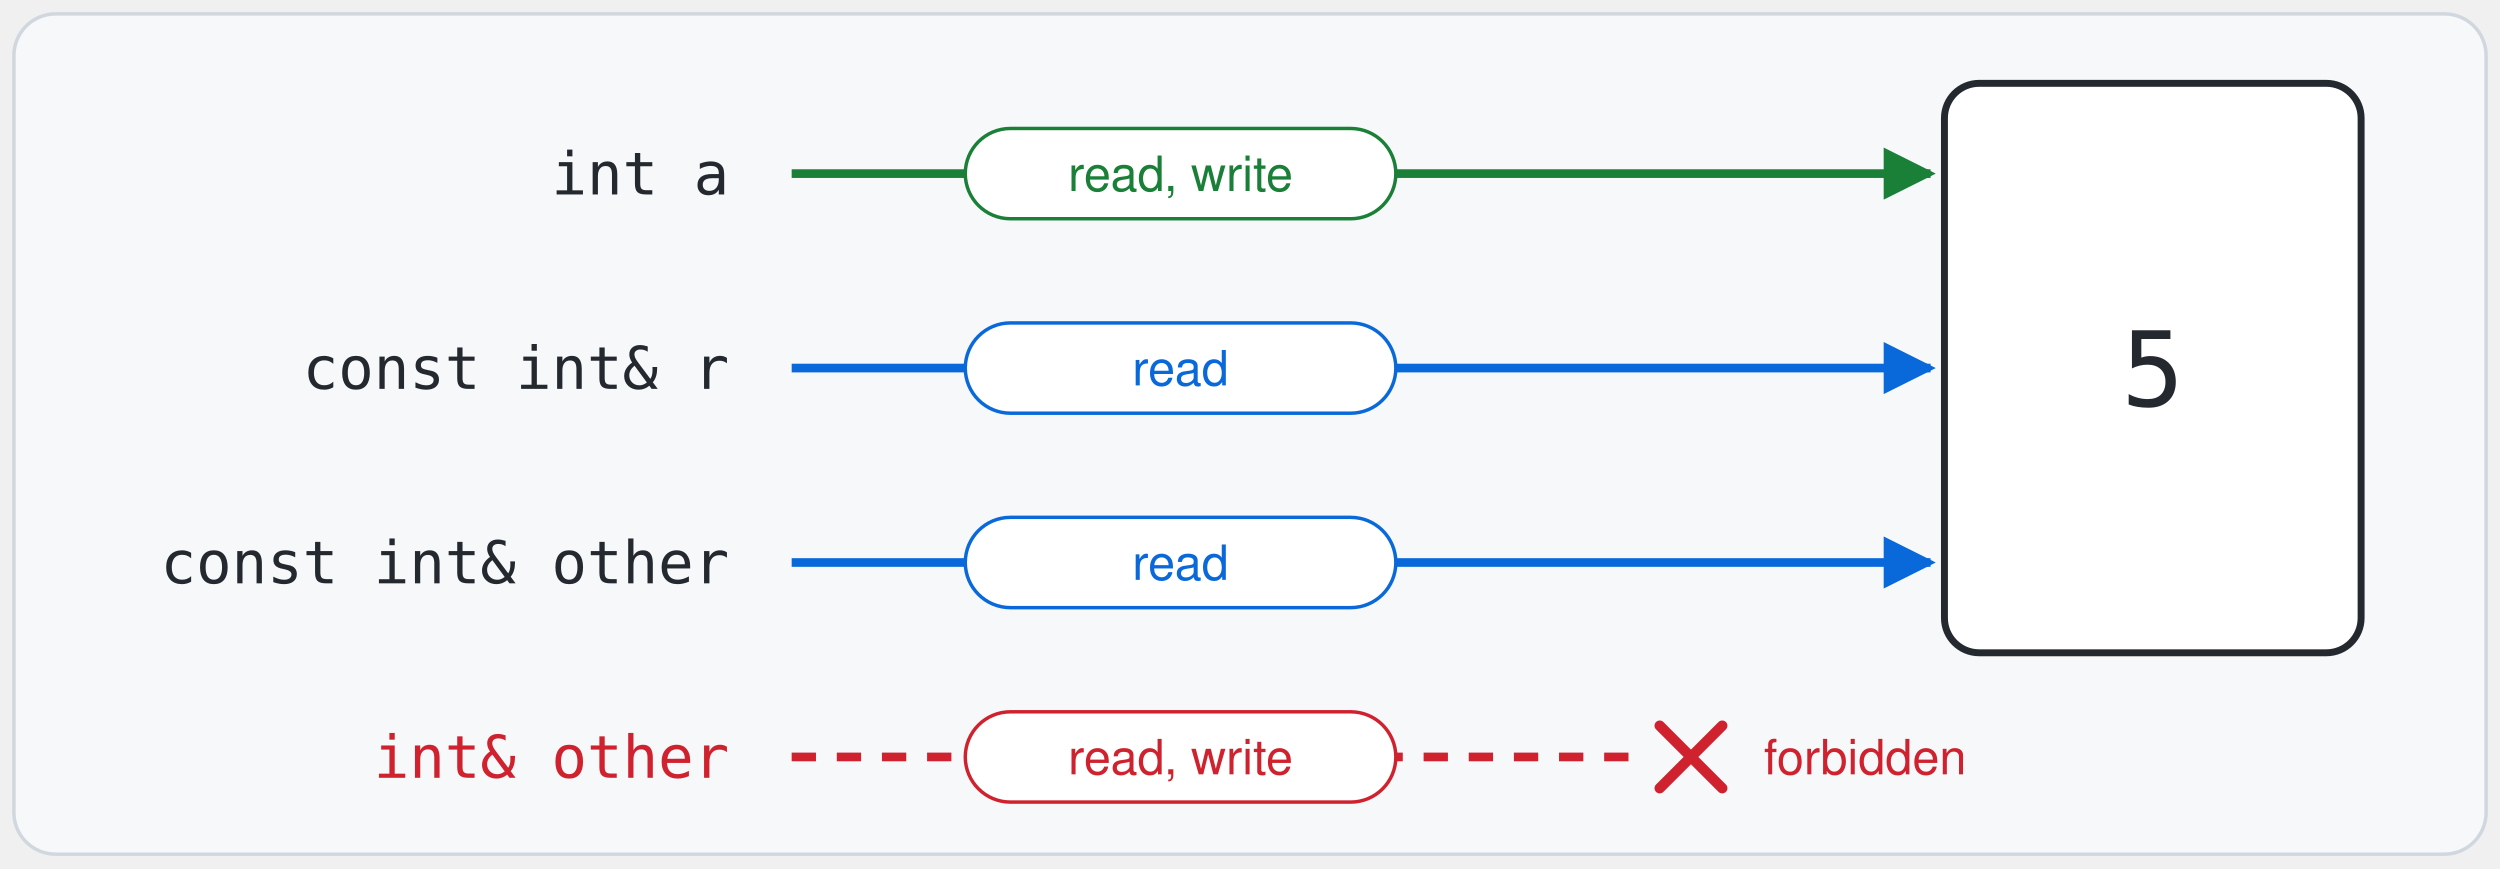
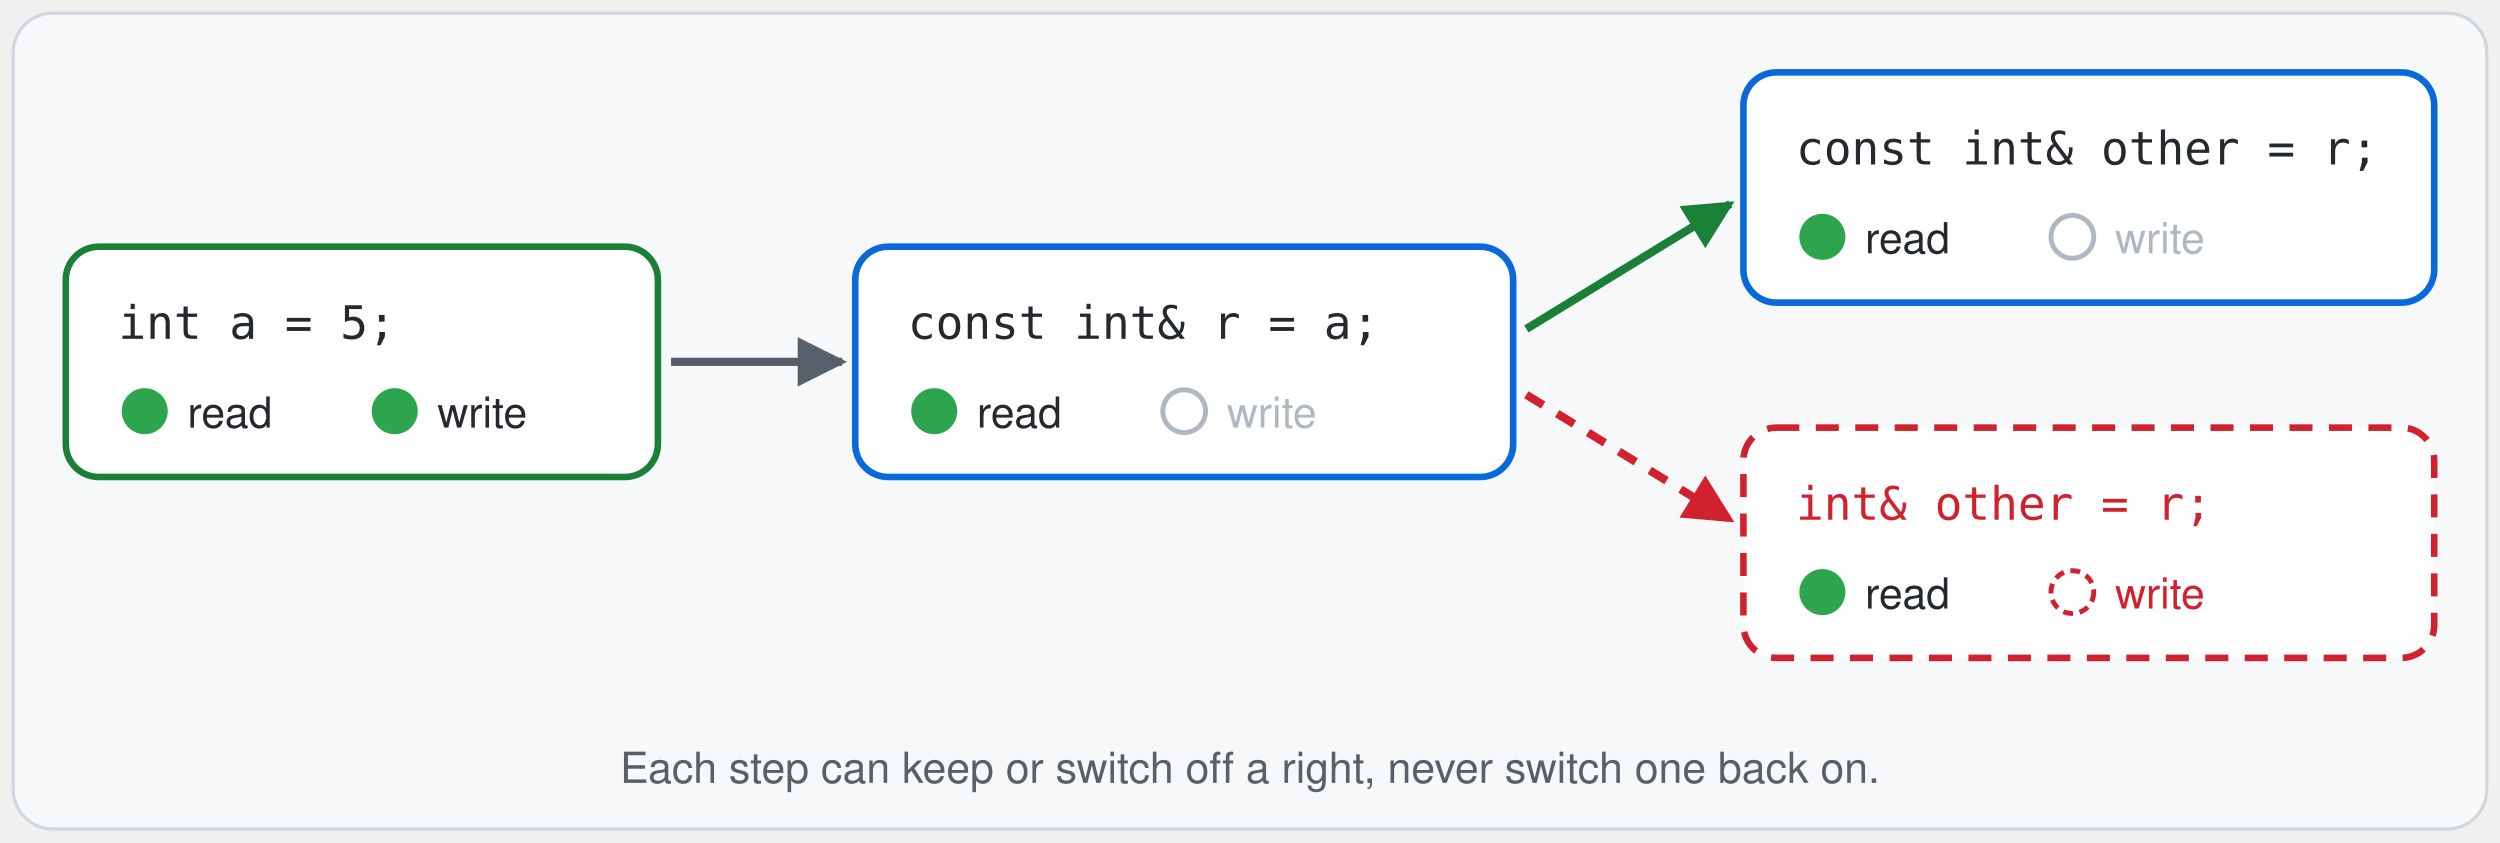
- <svg xmlns="http://www.w3.org/2000/svg" viewBox="0 0 720 250" role="img" aria-labelledby="t d">
-   <rect x="4" y="4" width="712" height="242" rx="12" fill="#f6f8fa" stroke="#d0d7de" />
-   <g>
-     <rect x="560" y="24" width="120" height="164" rx="10" fill="#ffffff" stroke="#24292f" stroke-width="2" />
-     <text x="620" y="117" text-anchor="middle" font-family="ui-monospace, SFMono-Regular, Menlo, Consolas, monospace" font-size="30" fill="#24292f">5</text>
-     <text x="210" y="56" text-anchor="end" font-family="ui-monospace, SFMono-Regular, Menlo, Consolas, monospace" font-size="17" fill="#24292f">int a</text>
-     <marker id="m0" viewBox="0 0 10 10" refX="9" refY="5" markerWidth="6" markerHeight="6" orient="auto">
+ <svg xmlns="http://www.w3.org/2000/svg" viewBox="0 0 760 256" role="img" aria-labelledby="t d">
+   <defs>
+     <marker id="k" viewBox="0 0 10 10" refX="9" refY="5" markerWidth="6" markerHeight="6" orient="auto">
+       <path d="M0,0 L10,5 L0,10 z" fill="#57606a" />
+     </marker>
+     <marker id="g" viewBox="0 0 10 10" refX="9" refY="5" markerWidth="6" markerHeight="6" orient="auto">
      <path d="M0,0 L10,5 L0,10 z" fill="#1a7f37" />
    </marker>
-     <line x1="228" y1="50" x2="556" y2="50" stroke="#1a7f37" stroke-width="2.5" marker-end="url(#m0)" />
-     <rect x="278" y="37" width="124" height="26" rx="13" fill="#ffffff" stroke="#1a7f37" />
-     <text x="340" y="55" text-anchor="middle" font-family="ui-sans-serif, -apple-system, 'Segoe UI', Helvetica, Arial, sans-serif" font-size="14" fill="#1a7f37">read, write</text>
-     <text x="210" y="112" text-anchor="end" font-family="ui-monospace, SFMono-Regular, Menlo, Consolas, monospace" font-size="17" fill="#24292f">const int&amp; r</text>
-     <marker id="m1" viewBox="0 0 10 10" refX="9" refY="5" markerWidth="6" markerHeight="6" orient="auto">
-       <path d="M0,0 L10,5 L0,10 z" fill="#0969da" />
-     </marker>
-     <line x1="228" y1="106" x2="556" y2="106" stroke="#0969da" stroke-width="2.5" marker-end="url(#m1)" />
-     <rect x="278" y="93" width="124" height="26" rx="13" fill="#ffffff" stroke="#0969da" />
-     <text x="340" y="111" text-anchor="middle" font-family="ui-sans-serif, -apple-system, 'Segoe UI', Helvetica, Arial, sans-serif" font-size="14" fill="#0969da">read</text>
-     <text x="210" y="168" text-anchor="end" font-family="ui-monospace, SFMono-Regular, Menlo, Consolas, monospace" font-size="17" fill="#24292f">const int&amp; other</text>
-     <marker id="m2" viewBox="0 0 10 10" refX="9" refY="5" markerWidth="6" markerHeight="6" orient="auto">
-       <path d="M0,0 L10,5 L0,10 z" fill="#0969da" />
-     </marker>
-     <line x1="228" y1="162" x2="556" y2="162" stroke="#0969da" stroke-width="2.5" marker-end="url(#m2)" />
-     <rect x="278" y="149" width="124" height="26" rx="13" fill="#ffffff" stroke="#0969da" />
-     <text x="340" y="167" text-anchor="middle" font-family="ui-sans-serif, -apple-system, 'Segoe UI', Helvetica, Arial, sans-serif" font-size="14" fill="#0969da">read</text>
-     <text x="210" y="224" text-anchor="end" font-family="ui-monospace, SFMono-Regular, Menlo, Consolas, monospace" font-size="17" fill="#cf222e">int&amp; other</text>
-     <marker id="m3" viewBox="0 0 10 10" refX="9" refY="5" markerWidth="6" markerHeight="6" orient="auto">
+     <marker id="r" viewBox="0 0 10 10" refX="9" refY="5" markerWidth="6" markerHeight="6" orient="auto">
      <path d="M0,0 L10,5 L0,10 z" fill="#cf222e" />
    </marker>
-     <line x1="228" y1="218" x2="470" y2="218" stroke="#cf222e" stroke-width="2.5" stroke-dasharray="7 6" />
-     <rect x="278" y="205" width="124" height="26" rx="13" fill="#ffffff" stroke="#cf222e" />
-     <text x="340" y="223" text-anchor="middle" font-family="ui-sans-serif, -apple-system, 'Segoe UI', Helvetica, Arial, sans-serif" font-size="14" fill="#cf222e">read, write</text>
-     <path d="M478,209 l18,18 M496,209 l-18,18" stroke="#cf222e" stroke-width="3" stroke-linecap="round" />
-     <text x="508" y="223" font-family="ui-sans-serif, -apple-system, 'Segoe UI', Helvetica, Arial, sans-serif" font-size="14" fill="#cf222e">forbidden</text>
-   </g>
+   </defs>
+   <rect x="4" y="4" width="752" height="248" rx="12" fill="#f6f8fa" stroke="#d0d7de" />
+   <rect x="20" y="75" width="180" height="70" rx="10" fill="#fff" stroke="#1a7f37" stroke-width="2" />
+   <text x="36" y="103" font-family="ui-monospace, SFMono-Regular, Menlo, Consolas, monospace" font-size="14" fill="#24292f">int a = 5;</text>
+   <circle cx="44" cy="125" r="7" fill="#2da44e" />
+   <text x="57" y="130" font-family="ui-sans-serif, -apple-system, 'Segoe UI', Helvetica, Arial, sans-serif" font-size="13" fill="#24292f">read</text>
+   <circle cx="120" cy="125" r="7" fill="#2da44e" />
+   <text x="133" y="130" font-family="ui-sans-serif, -apple-system, 'Segoe UI', Helvetica, Arial, sans-serif" font-size="13" fill="#24292f">write</text>
+   <rect x="260" y="75" width="200" height="70" rx="10" fill="#fff" stroke="#0969da" stroke-width="2" />
+   <text x="276" y="103" font-family="ui-monospace, SFMono-Regular, Menlo, Consolas, monospace" font-size="14" fill="#24292f">const int&amp; r = a;</text>
+   <circle cx="284" cy="125" r="7" fill="#2da44e" />
+   <text x="297" y="130" font-family="ui-sans-serif, -apple-system, 'Segoe UI', Helvetica, Arial, sans-serif" font-size="13" fill="#24292f">read</text>
+   <circle cx="360" cy="125" r="6.5" fill="#fff" stroke="#afb8c1" stroke-width="1.5" />
+   <text x="373" y="130" font-family="ui-sans-serif, -apple-system, 'Segoe UI', Helvetica, Arial, sans-serif" font-size="13" fill="#afb8c1">write</text>
+   <rect x="530" y="22" width="210" height="70" rx="10" fill="#fff" stroke="#0969da" stroke-width="2" />
+   <text x="546" y="50" font-family="ui-monospace, SFMono-Regular, Menlo, Consolas, monospace" font-size="14" fill="#24292f">const int&amp; other = r;</text>
+   <circle cx="554" cy="72" r="7" fill="#2da44e" />
+   <text x="567" y="77" font-family="ui-sans-serif, -apple-system, 'Segoe UI', Helvetica, Arial, sans-serif" font-size="13" fill="#24292f">read</text>
+   <circle cx="630" cy="72" r="6.5" fill="#fff" stroke="#afb8c1" stroke-width="1.5" />
+   <text x="643" y="77" font-family="ui-sans-serif, -apple-system, 'Segoe UI', Helvetica, Arial, sans-serif" font-size="13" fill="#afb8c1">write</text>
+   <rect x="530" y="130" width="210" height="70" rx="10" fill="#fff" stroke="#cf222e" stroke-width="2" stroke-dasharray="7 5" />
+   <text x="546" y="158" font-family="ui-monospace, SFMono-Regular, Menlo, Consolas, monospace" font-size="14" fill="#cf222e">int&amp; other = r;</text>
+   <circle cx="554" cy="180" r="7" fill="#2da44e" />
+   <text x="567" y="185" font-family="ui-sans-serif, -apple-system, 'Segoe UI', Helvetica, Arial, sans-serif" font-size="13" fill="#24292f">read</text>
+   <circle cx="630" cy="180" r="6.5" fill="#fff" stroke="#cf222e" stroke-width="1.5" stroke-dasharray="3 2" />
+   <text x="643" y="185" font-family="ui-sans-serif, -apple-system, 'Segoe UI', Helvetica, Arial, sans-serif" font-size="13" fill="#cf222e">write</text>
+   <line x1="204" y1="110" x2="256" y2="110" stroke="#57606a" stroke-width="2.5" marker-end="url(#k)" />
+   <path d="M464,100 L526,62" stroke="#1a7f37" stroke-width="2.5" marker-end="url(#g)" />
+   <path d="M464,120 L526,158" stroke="#cf222e" stroke-width="2.5" stroke-dasharray="6 5" marker-end="url(#r)" />
+   <text x="380" y="238" text-anchor="middle" font-family="ui-sans-serif, -apple-system, 'Segoe UI', Helvetica, Arial, sans-serif" font-size="13" fill="#57606a">Each step can keep or switch off a right, never switch one back on.</text>
</svg>
